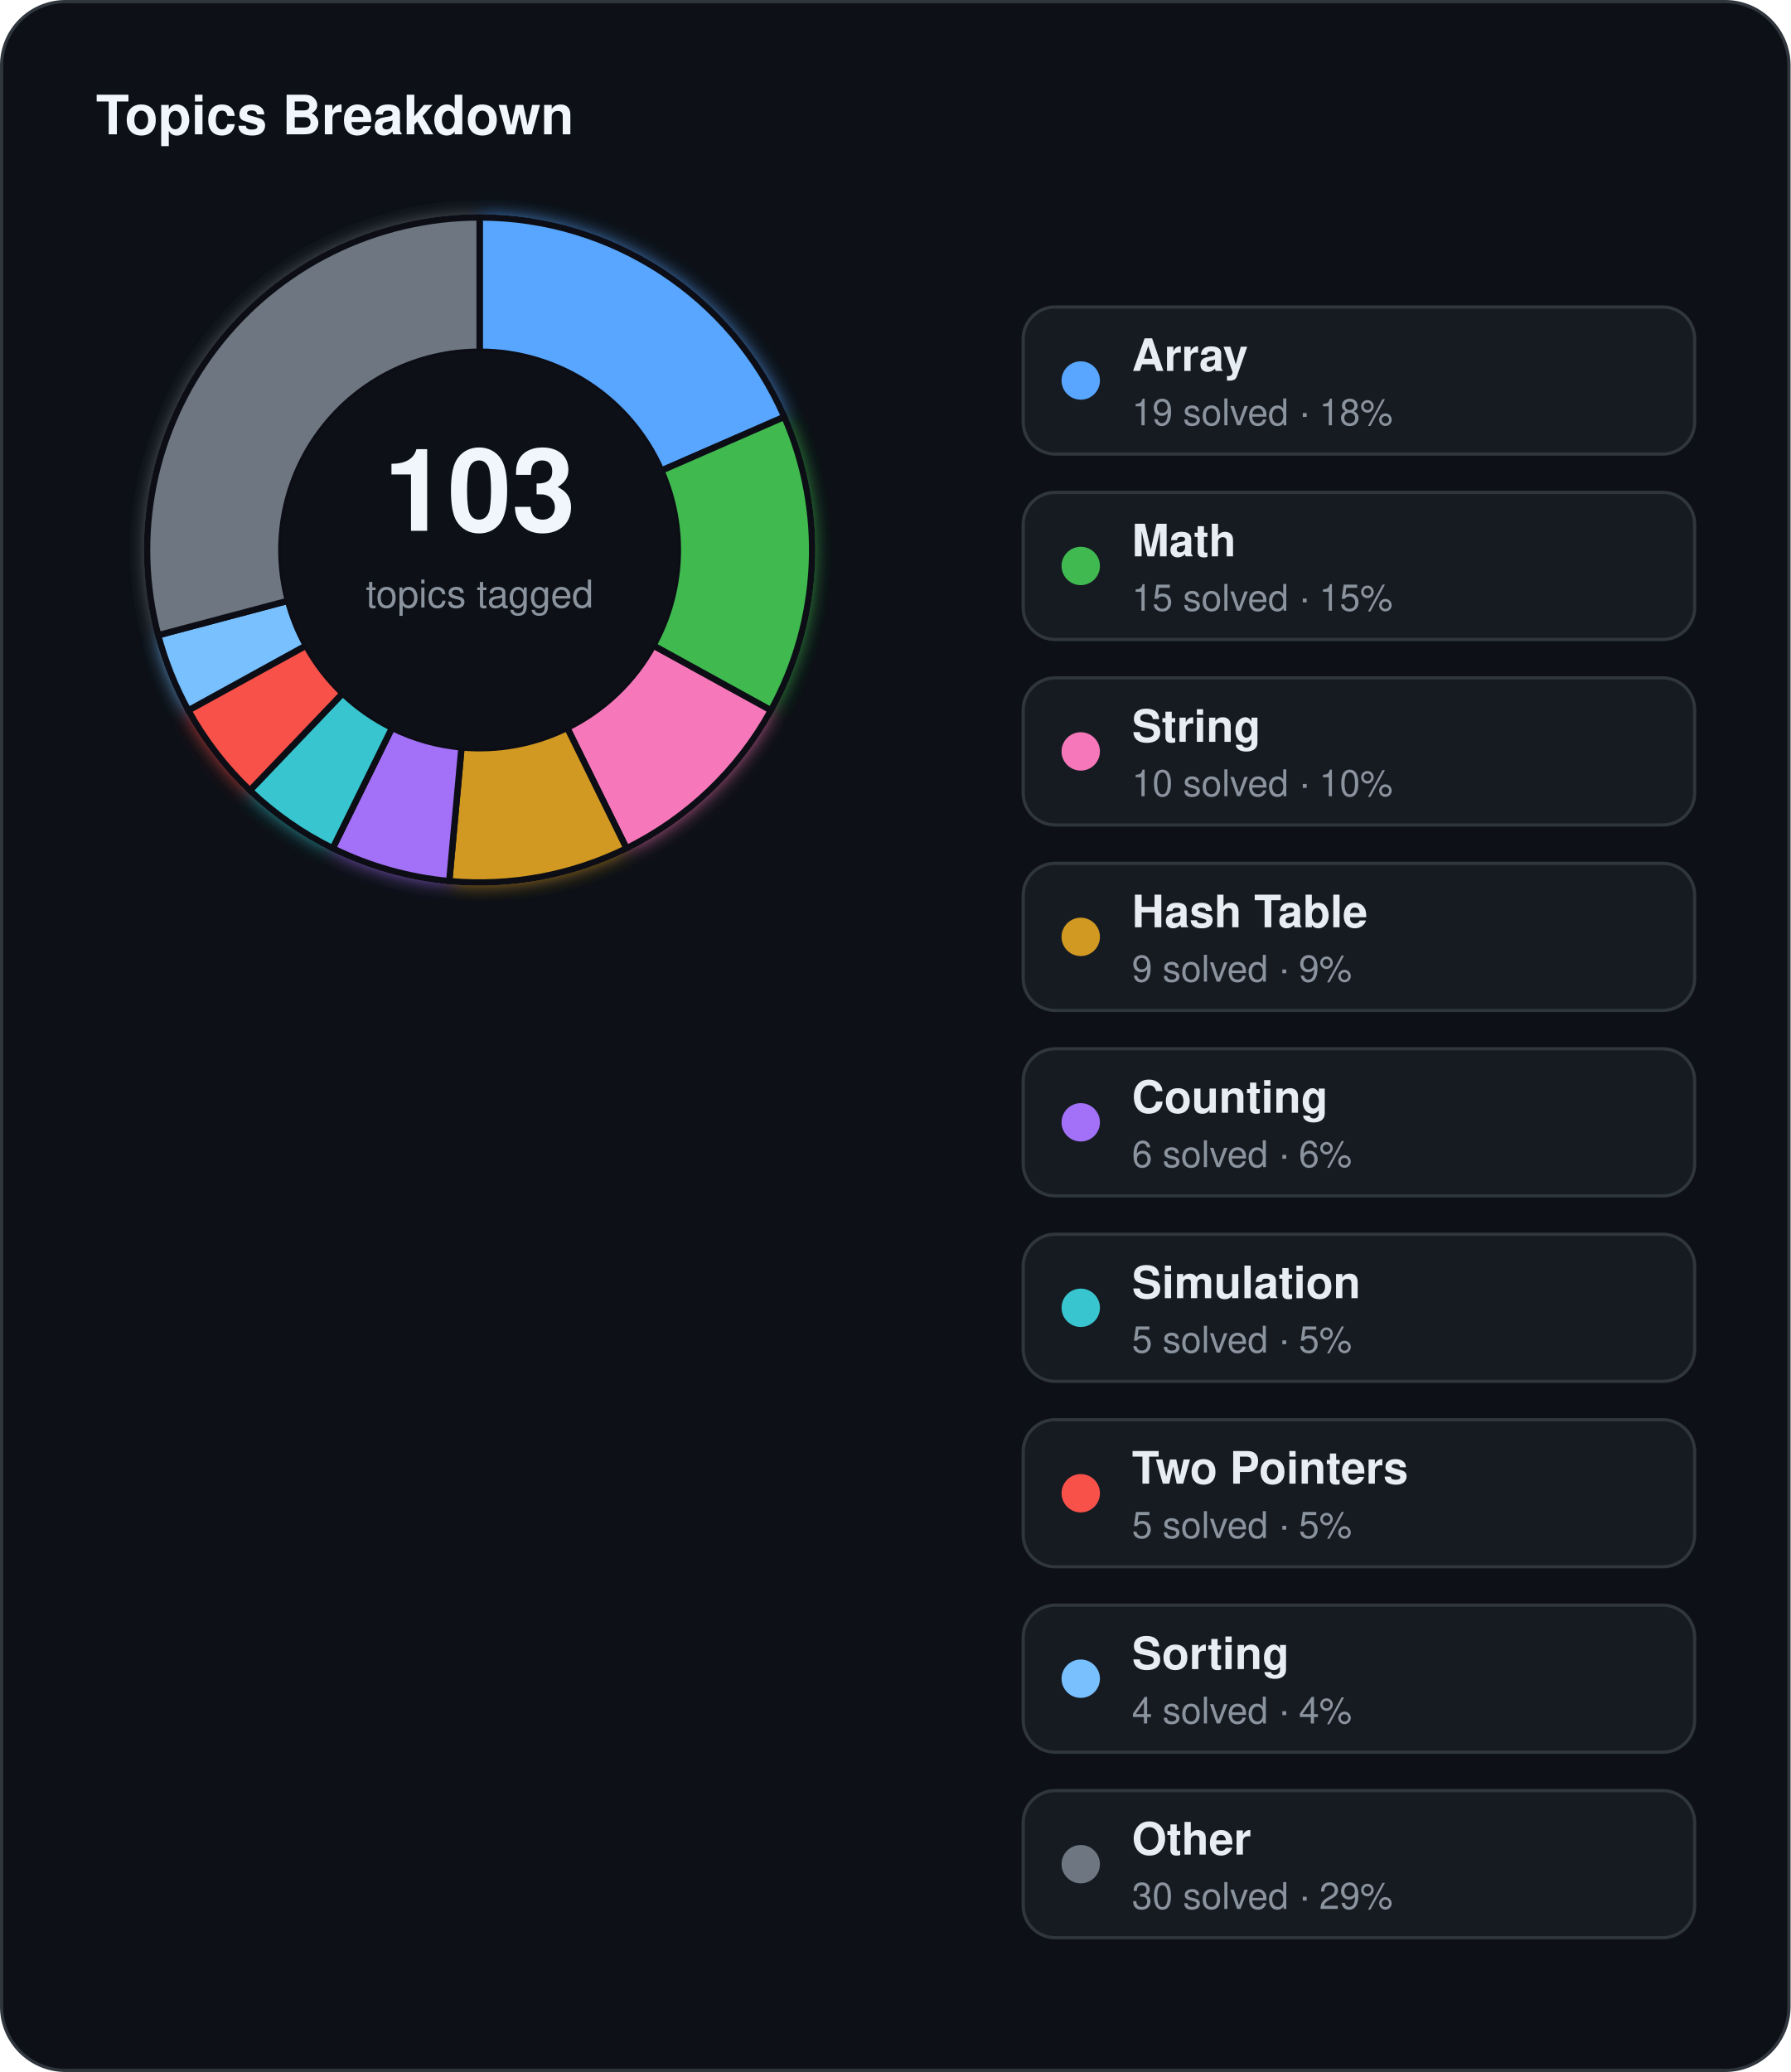
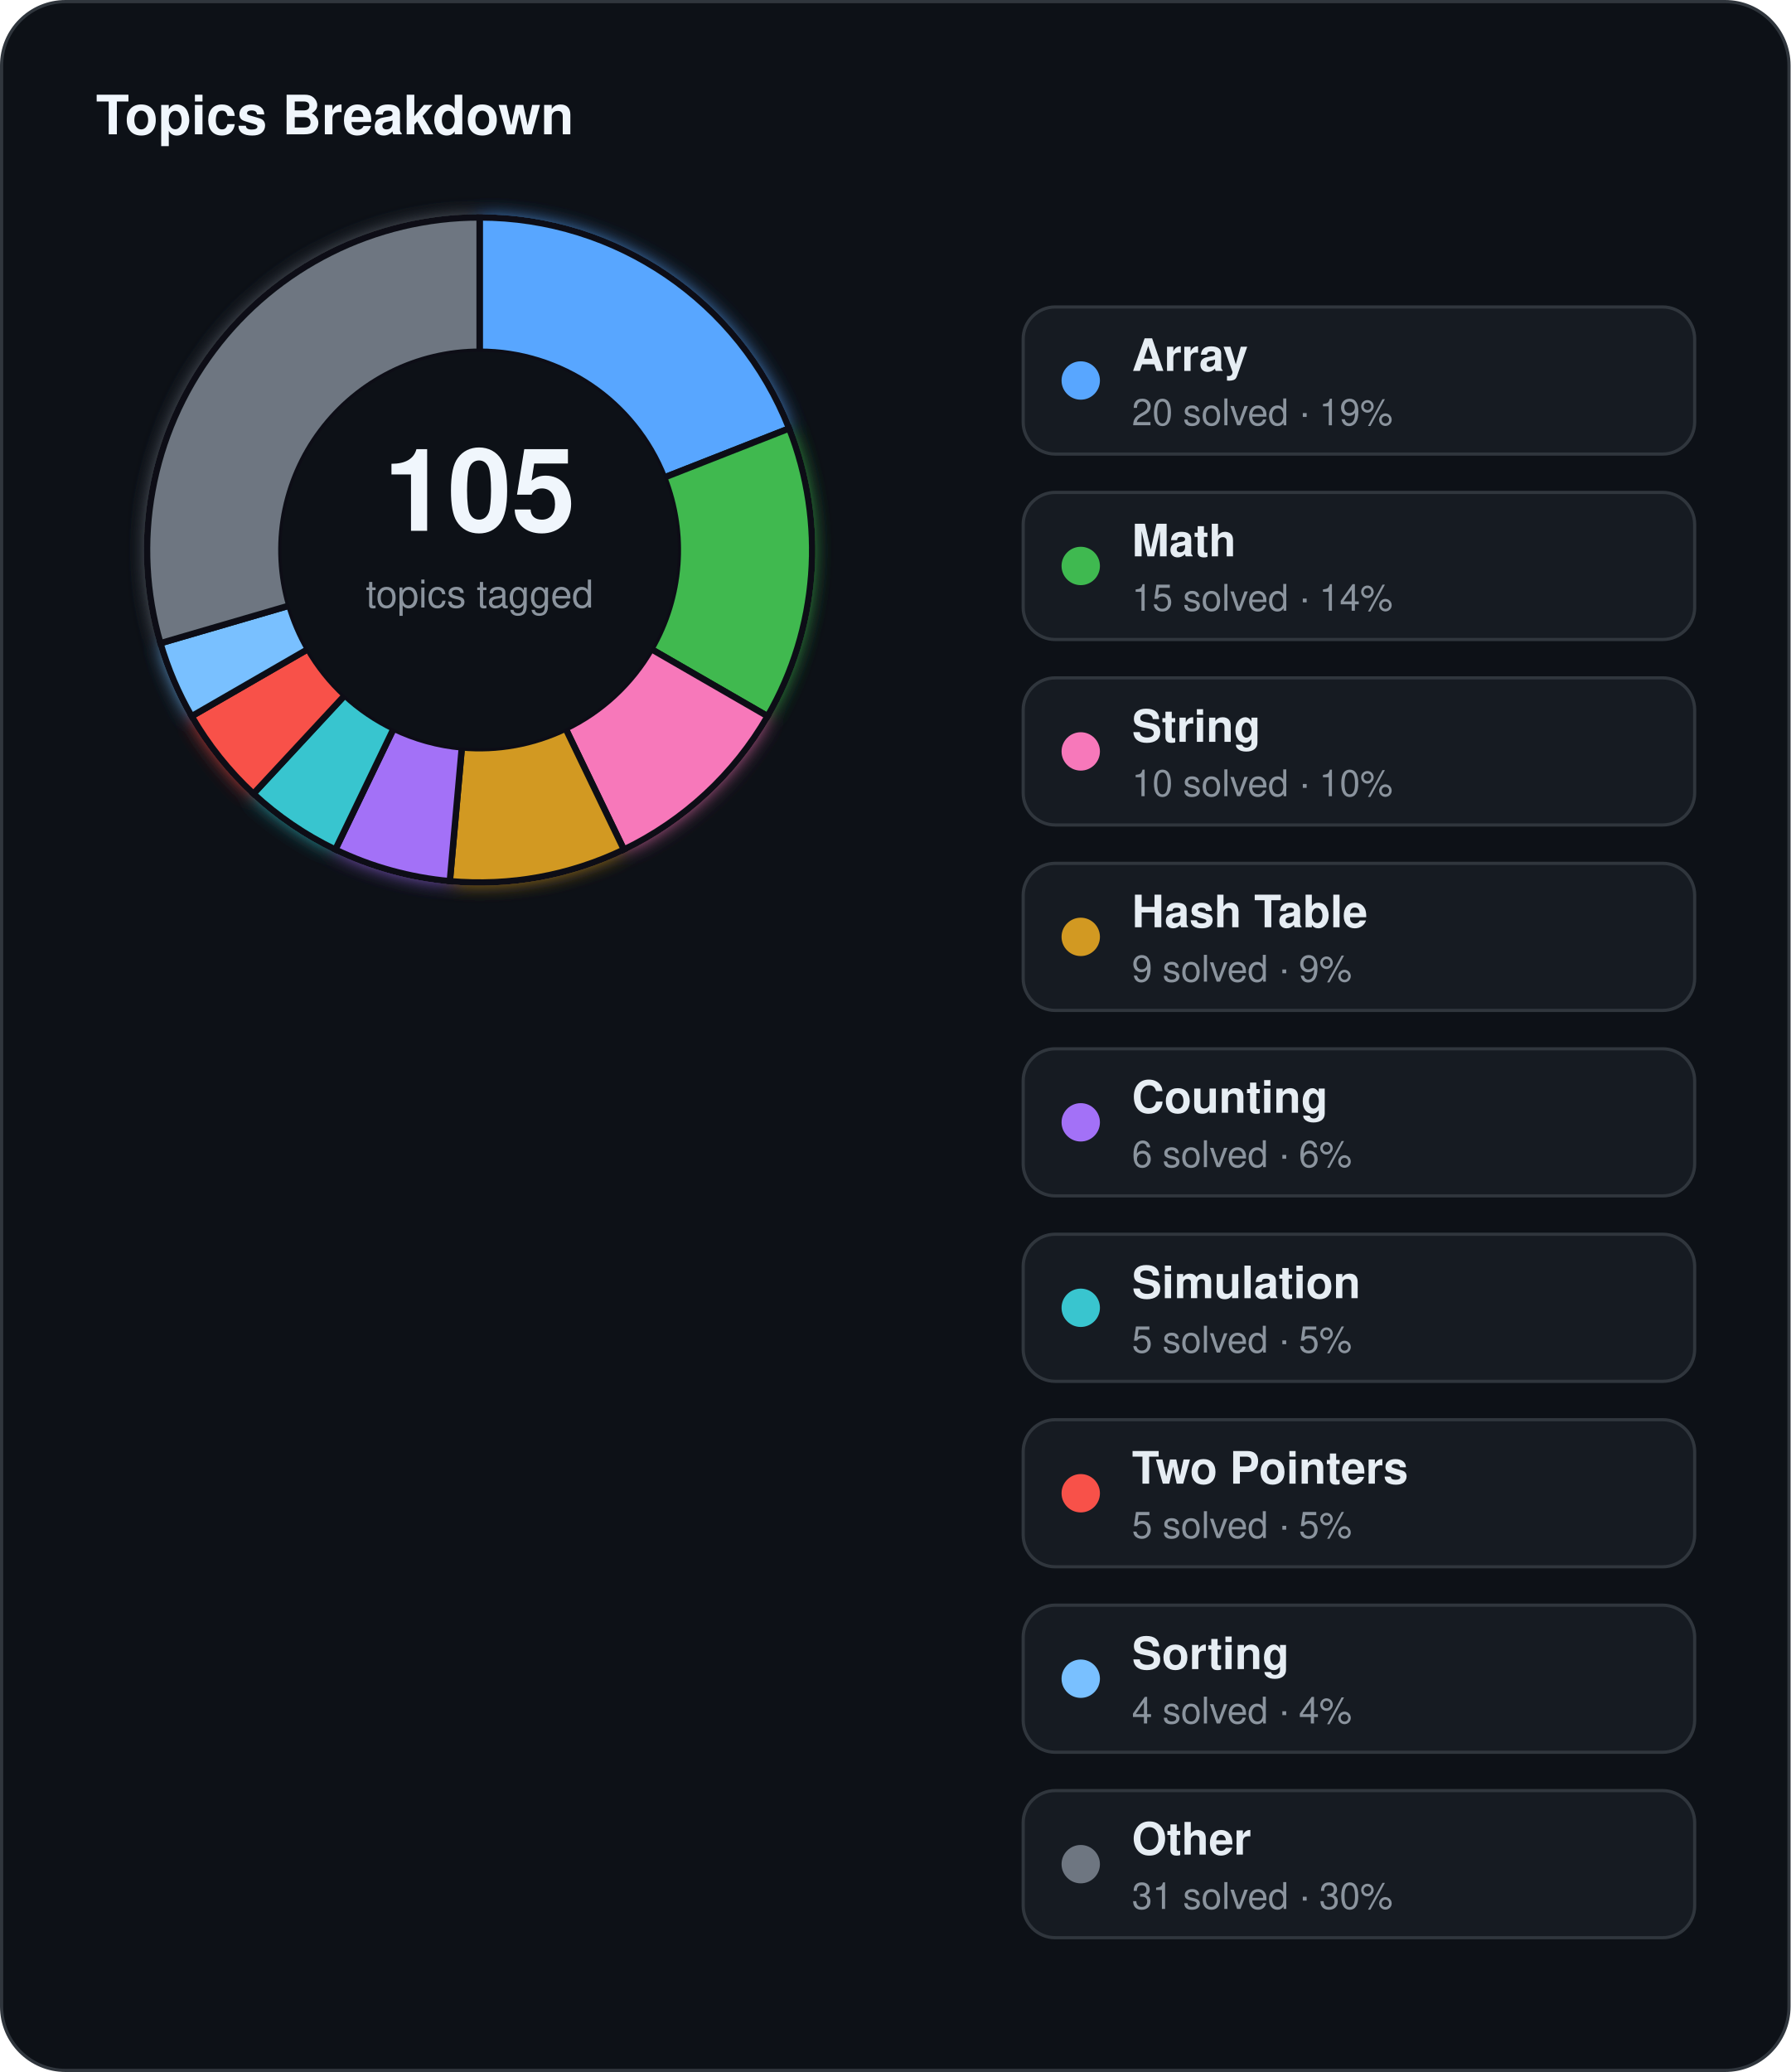
<svg xmlns="http://www.w3.org/2000/svg" width="560" height="648" viewBox="0 0 560 648">
  <defs>
    <filter id="topics-glow" x="-60%" y="-60%" width="220%" height="220%">
      <feGaussianBlur stdDeviation="3" result="blur" />
      <feMerge>
        <feMergeNode in="blur" />
        <feMergeNode in="SourceGraphic" />
      </feMerge>
    </filter>
  </defs>
  <rect x="0.5" y="0.5" width="559" height="647" rx="20" fill="#0d1117" stroke="#30363d" stroke-width="1" />
  <text x="30" y="42" fill="#f0f6fc" font-family="Segoe UI, Helvetica, Arial, sans-serif" font-size="17" font-weight="700">Topics Breakdown</text>
  <g filter="url(#topics-glow)">
-     <path d="M 150.00,68.00 A 104,104 0 0 1 245.31,130.38 L 206.82,147.19 A 62,62 0 0 0 150.00,110.00 Z" fill="#58a6ff" stroke="#0d1117" stroke-width="2" />
-     <path d="M 245.31,130.38 A 104,104 0 0 1 241.11,222.16 L 204.31,201.90 A 62,62 0 0 0 206.82,147.19 Z" fill="#3fb950" stroke="#0d1117" stroke-width="2" />
-     <path d="M 241.11,222.16 A 104,104 0 0 1 195.94,265.30 L 177.39,227.62 A 62,62 0 0 0 204.31,201.90 Z" fill="#f778ba" stroke="#0d1117" stroke-width="2" />
-     <path d="M 195.94,265.30 A 104,104 0 0 1 140.50,275.56 L 144.33,233.74 A 62,62 0 0 0 177.39,227.62 Z" fill="#d29922" stroke="#0d1117" stroke-width="2" />
-     <path d="M 140.50,275.56 A 104,104 0 0 1 104.06,265.30 L 122.61,227.62 A 62,62 0 0 0 144.33,233.74 Z" fill="#a371f7" stroke="#0d1117" stroke-width="2" />
-     <path d="M 104.06,265.30 A 104,104 0 0 1 78.16,247.20 L 107.17,216.83 A 62,62 0 0 0 122.61,227.62 Z" fill="#39c5cf" stroke="#0d1117" stroke-width="2" />
-     <path d="M 78.16,247.20 A 104,104 0 0 1 58.89,222.16 L 95.69,201.90 A 62,62 0 0 0 107.17,216.83 Z" fill="#f85149" stroke="#0d1117" stroke-width="2" />
-     <path d="M 58.89,222.16 A 104,104 0 0 1 49.48,198.66 L 90.07,187.89 A 62,62 0 0 0 95.69,201.90 Z" fill="#79c0ff" stroke="#0d1117" stroke-width="2" />
-     <path d="M 49.48,198.66 A 104,104 0 0 1 150.00,68.00 L 150.00,110.00 A 62,62 0 0 0 90.07,187.89 Z" fill="#6e7681" stroke="#0d1117" stroke-width="2" />
+     <path d="M 150.00,68.00 A 104,104 0 0 1 246.81,134.00 L 207.71,149.35 A 62,62 0 0 0 150.00,110.00 Z" fill="#58a6ff" stroke="#0d1117" stroke-width="2" />
+     <path d="M 246.81,134.00 A 104,104 0 0 1 240.07,224.00 L 203.69,203.00 A 62,62 0 0 0 207.71,149.35 Z" fill="#3fb950" stroke="#0d1117" stroke-width="2" />
+     <path d="M 240.07,224.00 A 104,104 0 0 1 195.12,265.70 L 176.90,227.86 A 62,62 0 0 0 203.69,203.00 Z" fill="#f778ba" stroke="#0d1117" stroke-width="2" />
+     <path d="M 195.12,265.70 A 104,104 0 0 1 140.68,275.58 L 144.44,233.75 A 62,62 0 0 0 176.90,227.86 Z" fill="#d29922" stroke="#0d1117" stroke-width="2" />
+     <path d="M 140.68,275.58 A 104,104 0 0 1 104.88,265.70 L 123.10,227.86 A 62,62 0 0 0 144.44,233.75 Z" fill="#a371f7" stroke="#0d1117" stroke-width="2" />
+     <path d="M 104.88,265.70 A 104,104 0 0 1 79.26,248.24 L 107.83,217.45 A 62,62 0 0 0 123.10,227.86 Z" fill="#39c5cf" stroke="#0d1117" stroke-width="2" />
+     <path d="M 79.26,248.24 A 104,104 0 0 1 59.93,224.00 L 96.31,203.00 A 62,62 0 0 0 107.83,217.45 Z" fill="#f85149" stroke="#0d1117" stroke-width="2" />
+     <path d="M 59.93,224.00 A 104,104 0 0 1 50.17,201.16 L 90.49,189.39 A 62,62 0 0 0 96.31,203.00 Z" fill="#79c0ff" stroke="#0d1117" stroke-width="2" />
+     <path d="M 50.17,201.16 A 104,104 0 0 1 150.00,68.00 L 150.00,110.00 A 62,62 0 0 0 90.49,189.39 Z" fill="#6e7681" stroke="#0d1117" stroke-width="2" />
  </g>
  <circle cx="150" cy="172" r="62" fill="#0d1117" />
-   <text x="150" y="166" text-anchor="middle" fill="#f0f6fc" font-family="Segoe UI, Helvetica, Arial, sans-serif" font-size="36" font-weight="700">103</text>
+   <text x="150" y="166" text-anchor="middle" fill="#f0f6fc" font-family="Segoe UI, Helvetica, Arial, sans-serif" font-size="36" font-weight="700">105</text>
  <text x="150" y="190" text-anchor="middle" fill="#8b949e" font-family="Segoe UI, Helvetica, Arial, sans-serif" font-size="12">topics tagged</text>
  <rect x="320" y="96" width="210" height="46" rx="10" fill="#161b22" stroke="#30363d" stroke-width="1" />
  <circle cx="338" cy="119" r="6" fill="#58a6ff" />
  <text x="354" y="116" fill="#e6edf3" font-family="Segoe UI, Helvetica, Arial, sans-serif" font-size="14" font-weight="600">Array</text>
-   <text x="354" y="133" fill="#8b949e" font-family="Segoe UI, Helvetica, Arial, sans-serif" font-size="11.5">19 solved · 18%</text>
+   <text x="354" y="133" fill="#8b949e" font-family="Segoe UI, Helvetica, Arial, sans-serif" font-size="11.5">20 solved · 19%</text>
  <rect x="320" y="154" width="210" height="46" rx="10" fill="#161b22" stroke="#30363d" stroke-width="1" />
  <circle cx="338" cy="177" r="6" fill="#3fb950" />
  <text x="354" y="174" fill="#e6edf3" font-family="Segoe UI, Helvetica, Arial, sans-serif" font-size="14" font-weight="600">Math</text>
-   <text x="354" y="191" fill="#8b949e" font-family="Segoe UI, Helvetica, Arial, sans-serif" font-size="11.5">15 solved · 15%</text>
+   <text x="354" y="191" fill="#8b949e" font-family="Segoe UI, Helvetica, Arial, sans-serif" font-size="11.5">15 solved · 14%</text>
  <rect x="320" y="212" width="210" height="46" rx="10" fill="#161b22" stroke="#30363d" stroke-width="1" />
  <circle cx="338" cy="235" r="6" fill="#f778ba" />
  <text x="354" y="232" fill="#e6edf3" font-family="Segoe UI, Helvetica, Arial, sans-serif" font-size="14" font-weight="600">String</text>
  <text x="354" y="249" fill="#8b949e" font-family="Segoe UI, Helvetica, Arial, sans-serif" font-size="11.5">10 solved · 10%</text>
  <rect x="320" y="270" width="210" height="46" rx="10" fill="#161b22" stroke="#30363d" stroke-width="1" />
  <circle cx="338" cy="293" r="6" fill="#d29922" />
  <text x="354" y="290" fill="#e6edf3" font-family="Segoe UI, Helvetica, Arial, sans-serif" font-size="14" font-weight="600">Hash Table</text>
  <text x="354" y="307" fill="#8b949e" font-family="Segoe UI, Helvetica, Arial, sans-serif" font-size="11.5">9 solved · 9%</text>
  <rect x="320" y="328" width="210" height="46" rx="10" fill="#161b22" stroke="#30363d" stroke-width="1" />
  <circle cx="338" cy="351" r="6" fill="#a371f7" />
  <text x="354" y="348" fill="#e6edf3" font-family="Segoe UI, Helvetica, Arial, sans-serif" font-size="14" font-weight="600">Counting</text>
  <text x="354" y="365" fill="#8b949e" font-family="Segoe UI, Helvetica, Arial, sans-serif" font-size="11.5">6 solved · 6%</text>
  <rect x="320" y="386" width="210" height="46" rx="10" fill="#161b22" stroke="#30363d" stroke-width="1" />
  <circle cx="338" cy="409" r="6" fill="#39c5cf" />
  <text x="354" y="406" fill="#e6edf3" font-family="Segoe UI, Helvetica, Arial, sans-serif" font-size="14" font-weight="600">Simulation</text>
  <text x="354" y="423" fill="#8b949e" font-family="Segoe UI, Helvetica, Arial, sans-serif" font-size="11.5">5 solved · 5%</text>
  <rect x="320" y="444" width="210" height="46" rx="10" fill="#161b22" stroke="#30363d" stroke-width="1" />
  <circle cx="338" cy="467" r="6" fill="#f85149" />
  <text x="354" y="464" fill="#e6edf3" font-family="Segoe UI, Helvetica, Arial, sans-serif" font-size="14" font-weight="600">Two Pointers</text>
  <text x="354" y="481" fill="#8b949e" font-family="Segoe UI, Helvetica, Arial, sans-serif" font-size="11.5">5 solved · 5%</text>
  <rect x="320" y="502" width="210" height="46" rx="10" fill="#161b22" stroke="#30363d" stroke-width="1" />
  <circle cx="338" cy="525" r="6" fill="#79c0ff" />
  <text x="354" y="522" fill="#e6edf3" font-family="Segoe UI, Helvetica, Arial, sans-serif" font-size="14" font-weight="600">Sorting</text>
  <text x="354" y="539" fill="#8b949e" font-family="Segoe UI, Helvetica, Arial, sans-serif" font-size="11.5">4 solved · 4%</text>
  <rect x="320" y="560" width="210" height="46" rx="10" fill="#161b22" stroke="#30363d" stroke-width="1" />
  <circle cx="338" cy="583" r="6" fill="#6e7681" />
  <text x="354" y="580" fill="#e6edf3" font-family="Segoe UI, Helvetica, Arial, sans-serif" font-size="14" font-weight="600">Other</text>
-   <text x="354" y="597" fill="#8b949e" font-family="Segoe UI, Helvetica, Arial, sans-serif" font-size="11.5">30 solved · 29%</text>
+   <text x="354" y="597" fill="#8b949e" font-family="Segoe UI, Helvetica, Arial, sans-serif" font-size="11.5">31 solved · 30%</text>
</svg>
